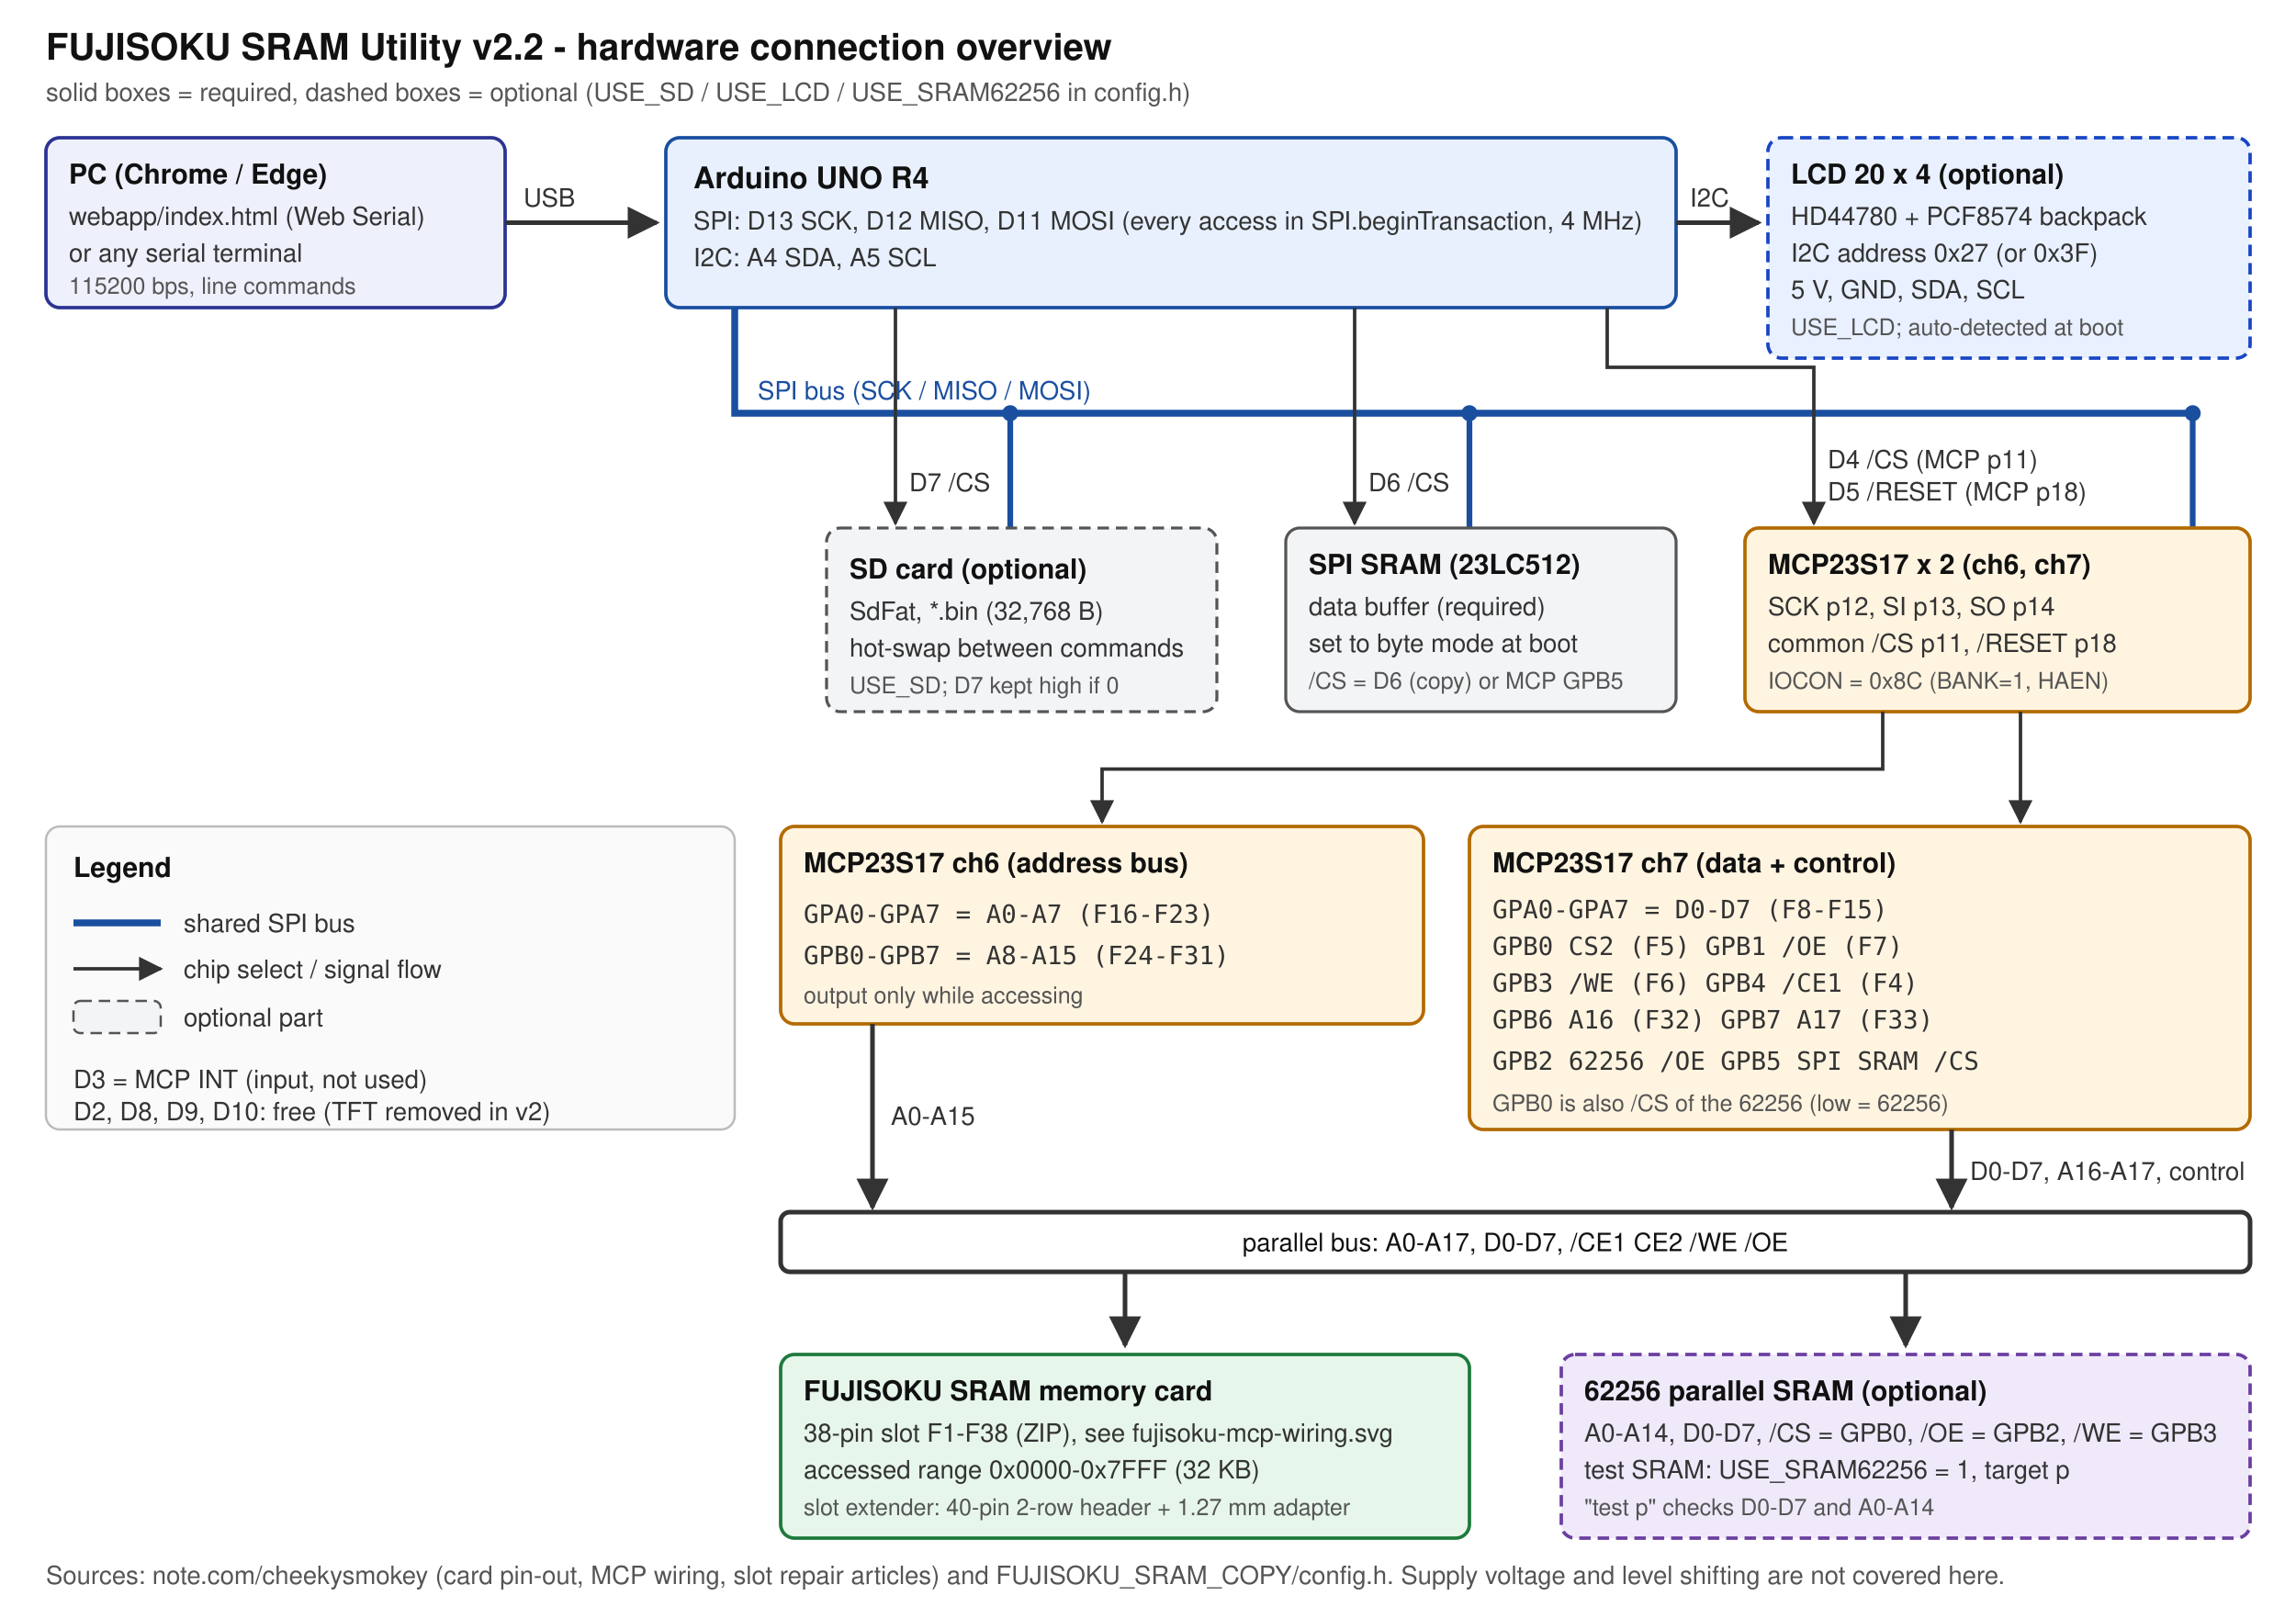
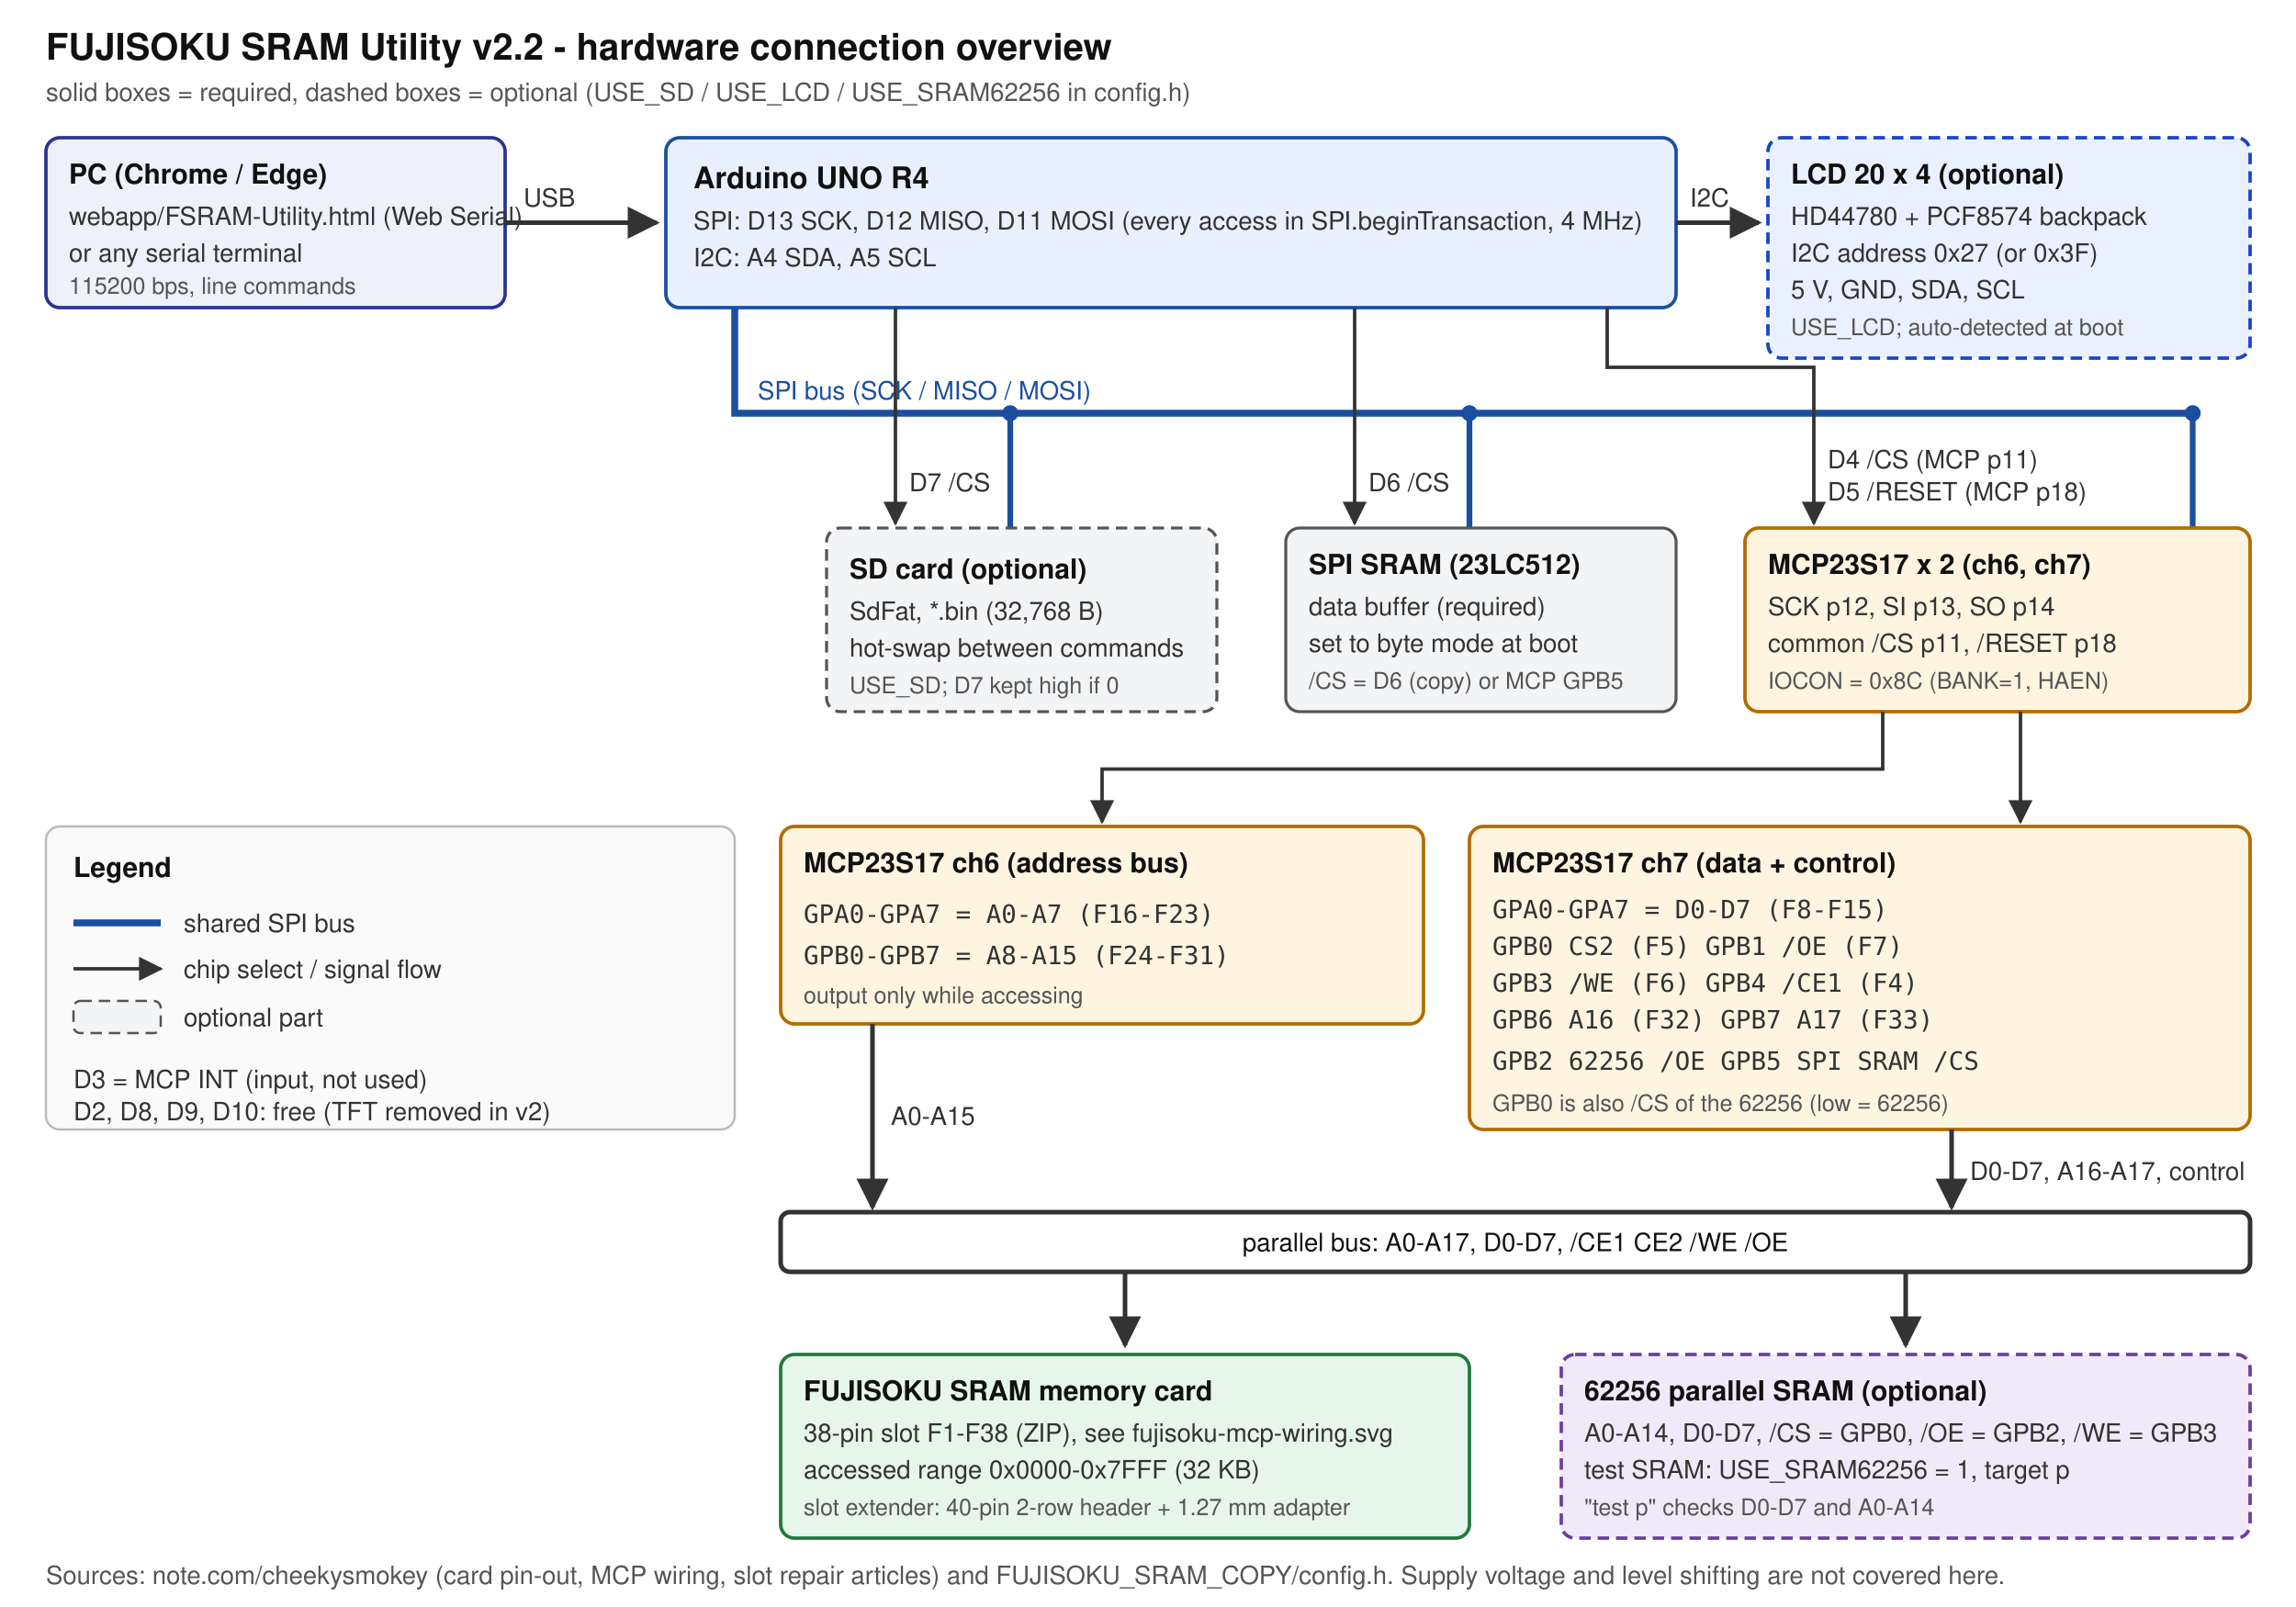
<svg xmlns="http://www.w3.org/2000/svg" viewBox="0 0 1000 700" width="1000" height="700" font-family="Helvetica, Arial, sans-serif" font-size="12">
  <defs>
    <marker id="arr" viewBox="0 0 10 10" refX="9" refY="5" markerWidth="7" markerHeight="7" orient="auto">
      <path d="M0,0 L10,5 L0,10 z" fill="#333333" />
    </marker>
  </defs>
  <rect width="1000" height="700" fill="#ffffff" />
  <text x="20" y="26" font-size="16" font-weight="bold" fill="#111111">FUJISOKU SRAM Utility v2.2 - hardware connection overview</text>
  <text x="20" y="44" font-size="11" fill="#555555">solid boxes = required, dashed boxes = optional (USE_SD / USE_LCD / USE_SRAM62256 in config.h)</text>
  <rect x="20" y="60" width="200" height="74" rx="6" fill="#eef0fb" stroke="#2c3393" stroke-width="1.5" />
  <text x="30" y="80" font-weight="bold" fill="#111111">PC (Chrome / Edge)</text>
-   <text x="30" y="98" font-size="11" fill="#333333">webapp/index.html (Web Serial)</text>
+   <text x="30" y="98" font-size="11" fill="#333333">webapp/FSRAM-Utility.html (Web Serial)</text>
  <text x="30" y="114" font-size="11" fill="#333333">or any serial terminal</text>
  <text x="30" y="128" font-size="10" fill="#555555">115200 bps, line commands</text>
  <path d="M220,97 H286" stroke="#333333" stroke-width="2" fill="none" marker-end="url(#arr)" />
  <text x="228" y="90" font-size="11" fill="#333333">USB</text>
  <rect x="290" y="60" width="440" height="74" rx="6" fill="#e8f0fe" stroke="#1a4fa0" stroke-width="1.5" />
  <text x="302" y="82" font-size="13" font-weight="bold" fill="#111111">Arduino UNO R4</text>
  <text x="302" y="100" font-size="11" fill="#333333">SPI: D13 SCK, D12 MISO, D11 MOSI (every access in SPI.beginTransaction, 4 MHz)</text>
  <text x="302" y="116" font-size="11" fill="#333333">I2C: A4 SDA, A5 SCL</text>
  <rect x="770" y="60" width="210" height="96" rx="6" fill="#e9f0ff" stroke="#1846c4" stroke-width="1.5" stroke-dasharray="5,3" />
  <text x="780" y="80" font-weight="bold" fill="#111111">LCD 20 x 4 (optional)</text>
  <text x="780" y="98" font-size="11" fill="#333333">HD44780 + PCF8574 backpack</text>
  <text x="780" y="114" font-size="11" fill="#333333">I2C address 0x27 (or 0x3F)</text>
  <text x="780" y="130" font-size="11" fill="#333333">5 V, GND, SDA, SCL</text>
  <text x="780" y="146" font-size="10" fill="#555555">USE_LCD; auto-detected at boot</text>
  <path d="M730,97 H766" stroke="#333333" stroke-width="2" fill="none" marker-end="url(#arr)" />
  <text x="736" y="90" font-size="11" fill="#333333">I2C</text>
  <path d="M320,134 V180 H955" fill="none" stroke="#1a4fa0" stroke-width="3" />
  <text x="330" y="174" font-size="11" fill="#1a4fa0">SPI bus (SCK / MISO / MOSI)</text>
  <g stroke="#1a4fa0" stroke-width="2.5" fill="none">
    <path d="M440,180 V230" />
    <path d="M640,180 V230" />
    <path d="M955,180 V230" />
  </g>
  <g fill="#1a4fa0">
    <circle cx="440" cy="180" r="3.5" />
    <circle cx="640" cy="180" r="3.5" />
    <circle cx="955" cy="180" r="3.5" />
  </g>
  <g stroke="#333333" stroke-width="1.5" fill="none">
    <path d="M390,134 V228" marker-end="url(#arr)" />
    <path d="M590,134 V228" marker-end="url(#arr)" />
    <path d="M790,170 V228" marker-end="url(#arr)" />
  </g>
  <path d="M700,134 V160 H790 V170" fill="none" stroke="#333333" stroke-width="1.5" />
  <g font-size="11" fill="#333333">
    <text x="396" y="214">D7 /CS</text>
    <text x="596" y="214">D6 /CS</text>
    <text x="796" y="204">D4 /CS (MCP p11)</text>
    <text x="796" y="218">D5 /RESET (MCP p18)</text>
  </g>
  <rect x="360" y="230" width="170" height="80" rx="6" fill="#f3f4f6" stroke="#555555" stroke-width="1.3" stroke-dasharray="5,3" />
  <text x="370" y="252" font-weight="bold" fill="#111111">SD card (optional)</text>
  <text x="370" y="270" font-size="11" fill="#333333">SdFat, *.bin (32,768 B)</text>
  <text x="370" y="286" font-size="11" fill="#333333">hot-swap between commands</text>
  <text x="370" y="302" font-size="10" fill="#555555">USE_SD; D7 kept high if 0</text>
  <rect x="560" y="230" width="170" height="80" rx="6" fill="#f3f4f6" stroke="#555555" stroke-width="1.3" />
  <text x="570" y="250" font-weight="bold" fill="#111111">SPI SRAM (23LC512)</text>
  <text x="570" y="268" font-size="11" fill="#333333">data buffer (required)</text>
  <text x="570" y="284" font-size="11" fill="#333333">set to byte mode at boot</text>
  <text x="570" y="300" font-size="10" fill="#555555">/CS = D6 (copy) or MCP GPB5</text>
  <rect x="760" y="230" width="220" height="80" rx="6" fill="#fff4e0" stroke="#b36b00" stroke-width="1.5" />
  <text x="770" y="250" font-weight="bold" fill="#111111">MCP23S17 x 2  (ch6, ch7)</text>
  <text x="770" y="268" font-size="11" fill="#333333">SCK p12, SI p13, SO p14</text>
  <text x="770" y="284" font-size="11" fill="#333333">common /CS p11, /RESET p18</text>
  <text x="770" y="300" font-size="10" fill="#555555">IOCON = 0x8C (BANK=1, HAEN)</text>
  <path d="M820,310 V335 H480 V358" fill="none" stroke="#333333" stroke-width="1.5" marker-end="url(#arr)" />
  <path d="M880,310 V358" fill="none" stroke="#333333" stroke-width="1.5" marker-end="url(#arr)" />
  <rect x="340" y="360" width="280" height="86" rx="6" fill="#fff4e0" stroke="#b36b00" stroke-width="1.5" />
  <text x="350" y="380" font-weight="bold" fill="#111111">MCP23S17 ch6  (address bus)</text>
  <text x="350" y="402" font-size="11" font-family="monospace" fill="#333333">GPA0-GPA7 = A0-A7   (F16-F23)</text>
  <text x="350" y="420" font-size="11" font-family="monospace" fill="#333333">GPB0-GPB7 = A8-A15  (F24-F31)</text>
  <text x="350" y="437" font-size="10" fill="#555555">output only while accessing</text>
  <rect x="640" y="360" width="340" height="132" rx="6" fill="#fff4e0" stroke="#b36b00" stroke-width="1.5" />
  <text x="650" y="380" font-weight="bold" fill="#111111">MCP23S17 ch7  (data + control)</text>
  <text x="650" y="400" font-size="11" font-family="monospace" fill="#333333">GPA0-GPA7 = D0-D7         (F8-F15)</text>
  <text x="650" y="416" font-size="11" font-family="monospace" fill="#333333">GPB0 CS2 (F5)    GPB1 /OE (F7)</text>
  <text x="650" y="432" font-size="11" font-family="monospace" fill="#333333">GPB3 /WE (F6)    GPB4 /CE1 (F4)</text>
  <text x="650" y="448" font-size="11" font-family="monospace" fill="#333333">GPB6 A16 (F32)   GPB7 A17 (F33)</text>
  <text x="650" y="466" font-size="11" font-family="monospace" fill="#333333">GPB2 62256 /OE   GPB5 SPI SRAM /CS</text>
  <text x="650" y="484" font-size="10" fill="#555555">GPB0 is also /CS of the 62256 (low = 62256)</text>
  <rect x="20" y="360" width="300" height="132" rx="6" fill="#fafafa" stroke="#bbbbbb" stroke-width="1" />
  <text x="32" y="382" font-weight="bold" fill="#111111">Legend</text>
  <path d="M32,402 H70" stroke="#1a4fa0" stroke-width="3" />
  <text x="80" y="406" font-size="11" fill="#333333">shared SPI bus</text>
  <path d="M32,422 H70" stroke="#333333" stroke-width="1.5" marker-end="url(#arr)" />
  <text x="80" y="426" font-size="11" fill="#333333">chip select / signal flow</text>
  <rect x="32" y="436" width="38" height="14" rx="3" fill="#f3f4f6" stroke="#555555" stroke-dasharray="5,3" />
  <text x="80" y="447" font-size="11" fill="#333333">optional part</text>
  <text x="32" y="474" font-size="11" fill="#333333">D3 = MCP INT (input, not used)</text>
  <text x="32" y="488" font-size="11" fill="#333333">D2, D8, D9, D10: free (TFT removed in v2)</text>
  <path d="M380,446 V526" fill="none" stroke="#333333" stroke-width="2" marker-end="url(#arr)" />
  <text x="388" y="490" font-size="11" fill="#333333">A0-A15</text>
  <path d="M850,492 V526" fill="none" stroke="#333333" stroke-width="2" marker-end="url(#arr)" />
  <text x="858" y="514" font-size="11" fill="#333333">D0-D7, A16-A17, control</text>
  <rect x="340" y="528" width="640" height="26" rx="4" fill="#ffffff" stroke="#333333" stroke-width="2" />
  <text x="660" y="545" font-size="11" text-anchor="middle" fill="#111111">parallel bus: A0-A17, D0-D7, /CE1 CE2 /WE /OE</text>
  <path d="M490,554 V586" fill="none" stroke="#333333" stroke-width="2" marker-end="url(#arr)" />
  <path d="M830,554 V586" fill="none" stroke="#333333" stroke-width="2" marker-end="url(#arr)" />
  <rect x="340" y="590" width="300" height="80" rx="6" fill="#e6f6ea" stroke="#1e7a3c" stroke-width="1.5" />
  <text x="350" y="610" font-weight="bold" fill="#111111">FUJISOKU SRAM memory card</text>
  <text x="350" y="628" font-size="11" fill="#333333">38-pin slot F1-F38 (ZIP), see fujisoku-mcp-wiring.svg</text>
  <text x="350" y="644" font-size="11" fill="#333333">accessed range 0x0000-0x7FFF (32 KB)</text>
  <text x="350" y="660" font-size="10" fill="#555555">slot extender: 40-pin 2-row header + 1.27 mm adapter</text>
  <rect x="680" y="590" width="300" height="80" rx="6" fill="#f0e9fa" stroke="#6b3fa0" stroke-width="1.5" stroke-dasharray="5,3" />
  <text x="690" y="610" font-weight="bold" fill="#111111">62256 parallel SRAM (optional)</text>
  <text x="690" y="628" font-size="11" fill="#333333">A0-A14, D0-D7, /CS = GPB0, /OE = GPB2, /WE = GPB3</text>
  <text x="690" y="644" font-size="11" fill="#333333">test SRAM: USE_SRAM62256 = 1, target p</text>
  <text x="690" y="660" font-size="10" fill="#555555">"test p" checks D0-D7 and A0-A14</text>
  <text x="20" y="690" font-size="11" fill="#555555">Sources: note.com/cheekysmokey (card pin-out, MCP wiring, slot repair articles) and FUJISOKU_SRAM_COPY/config.h. Supply voltage and level shifting are not covered here.</text>
</svg>
